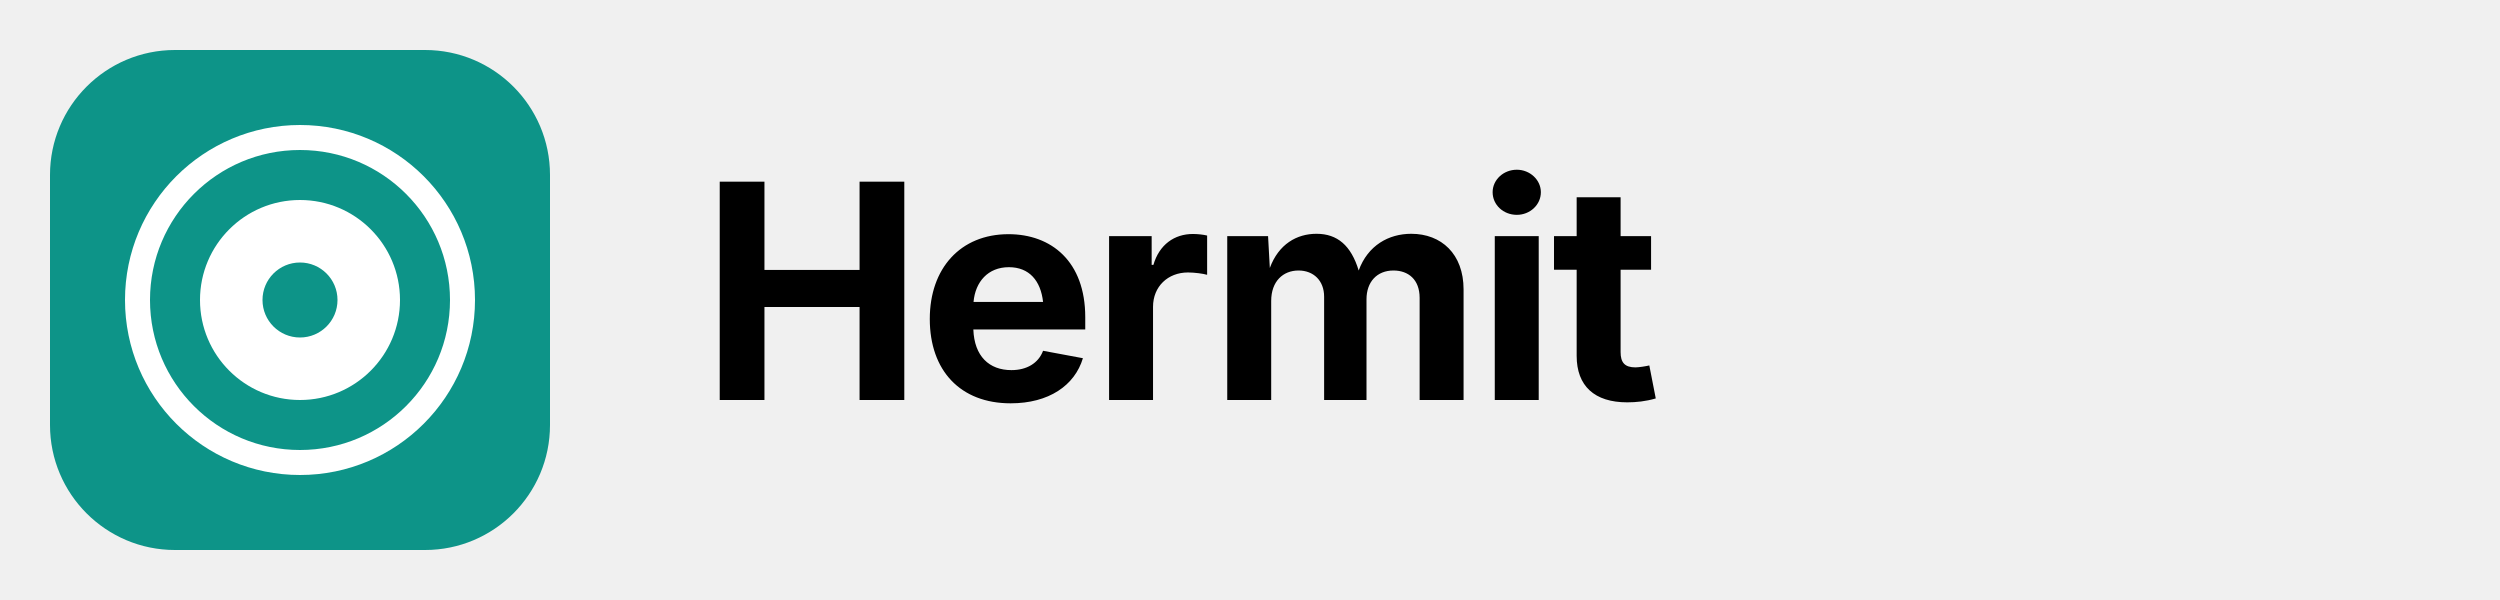
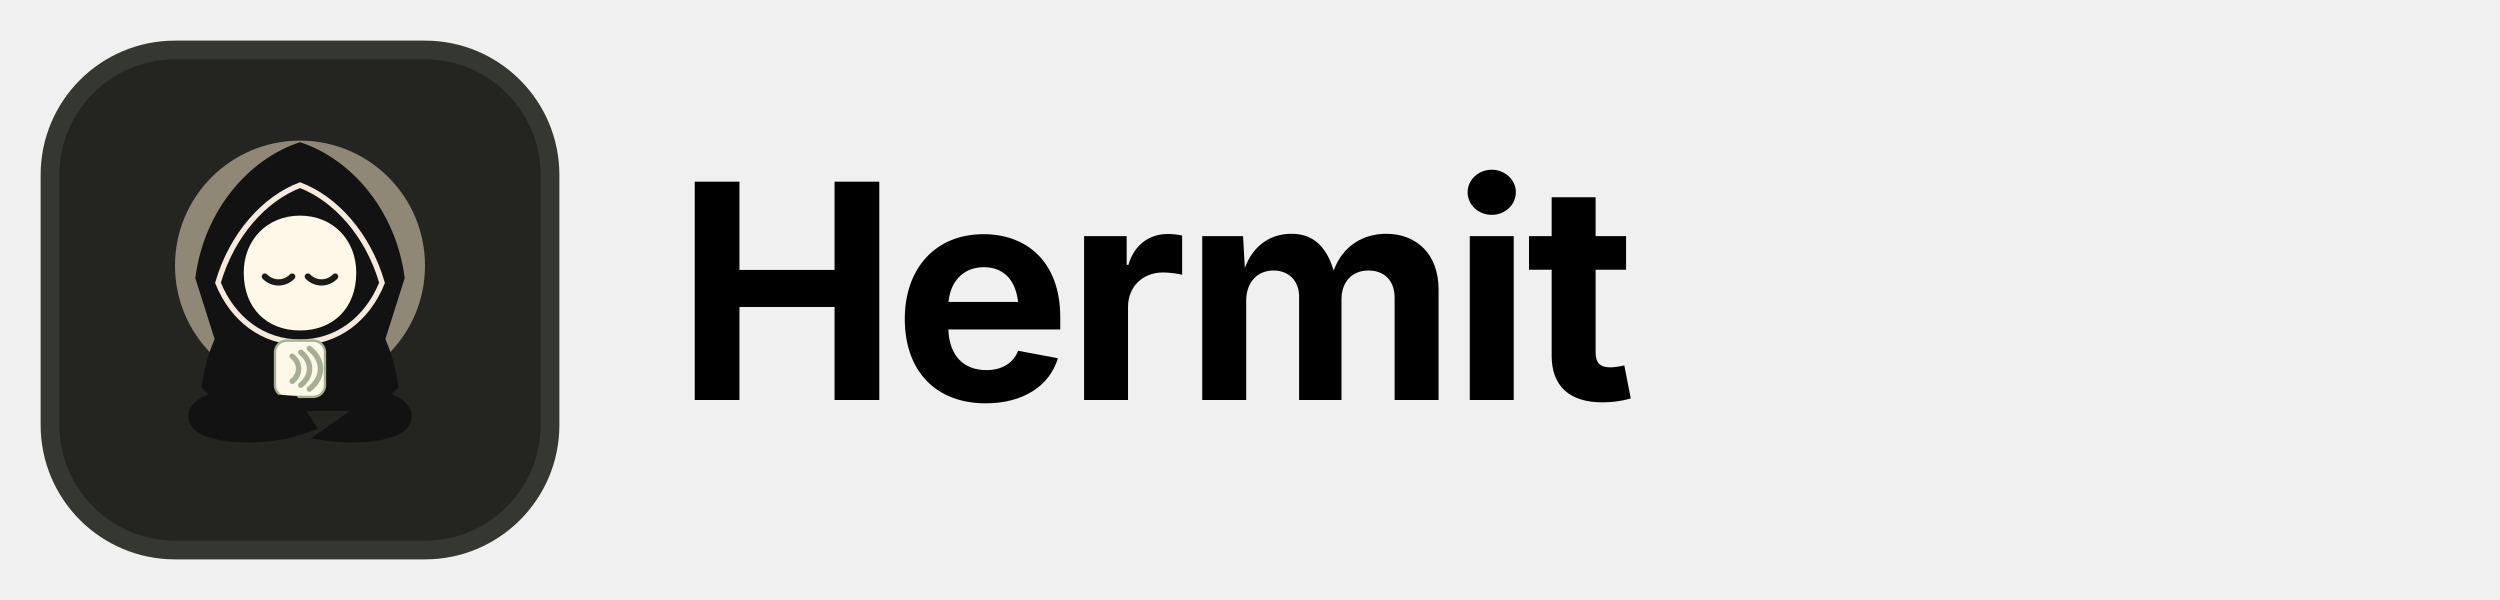
<svg xmlns="http://www.w3.org/2000/svg" viewBox="0 0 200 48" width="200" height="48" fill="none">
  <g transform="translate(4, 4)">
-     <rect width="40" height="40" rx="10" fill="#0D9488" />
-     <circle cx="20" cy="20" r="13" fill="none" stroke="#FFFFFF" stroke-width="2" />
-     <circle cx="20" cy="20" r="8" fill="#FFFFFF" />
-     <circle cx="20" cy="20" r="3" fill="#0D9488" />
+     <rect width="40" height="40" rx="10" fill="#242521" stroke="#353731" stroke-width="1.5" />
+     <g transform="translate(4, 3) scale(0.0625)">
+       <circle cx="256" cy="228" r="160" fill="#EAD9BC" opacity=".55" />
+       <path d="M130 384c9-72 46-120 91-136h70c45 16 82 64 91 136l-30 30H160z" fill="#111211" />
+       <path d="M122 244c11-87 69-153 134-174 65 21 123 87 134 174l-26 82H148z" fill="#111211" />
+       <path d="M151 250c18-62 60-108 105-125 45 17 87 63 105 125-19 47-58 76-105 76s-86-29-105-76z" fill="#111211" stroke="#F5EADB" stroke-width="7" />
+       <path d="M184 237c0-42 30-73 72-73s72 31 72 73c0 46-30 74-72 74s-72-28-72-74z" fill="#FFF8E9" />
+       <path d="M211 242c10 10 25 10 35 0M266 242c10 10 25 10 35 0" fill="none" stroke="#1B1B19" stroke-width="8" stroke-linecap="round" />
+       <rect x="224" y="324" width="64" height="72" rx="15" fill="#FFF8E9" stroke="#A5B092" stroke-width="3" />
+       <path d="M246 344c11 9 11 23 0 32M257 339c15 12 15 30 0 42M268 334c19 15 19 37 0 52" fill="none" stroke="#A5B092" stroke-width="7" stroke-linecap="round" />
+       <path d="M155 388c-35 7-52 28-36 48 14 17 66 24 123 13l37-12-27-42zM357 388c35 7 52 28 36 48-14 17-66 24-123 13-37-12 27-42z" fill="#111211" />
+     </g>
  </g>
-   <text x="56" y="32" font-family="system-ui, -apple-system, sans-serif" font-size="24" font-weight="700" letter-spacing="-0.5" fill="currentColor">Hermit</text>
+   <text x="54" y="32" font-family="system-ui, -apple-system, sans-serif" font-size="24" font-weight="700" letter-spacing="-0.5" fill="currentColor">Hermit</text>
</svg>
